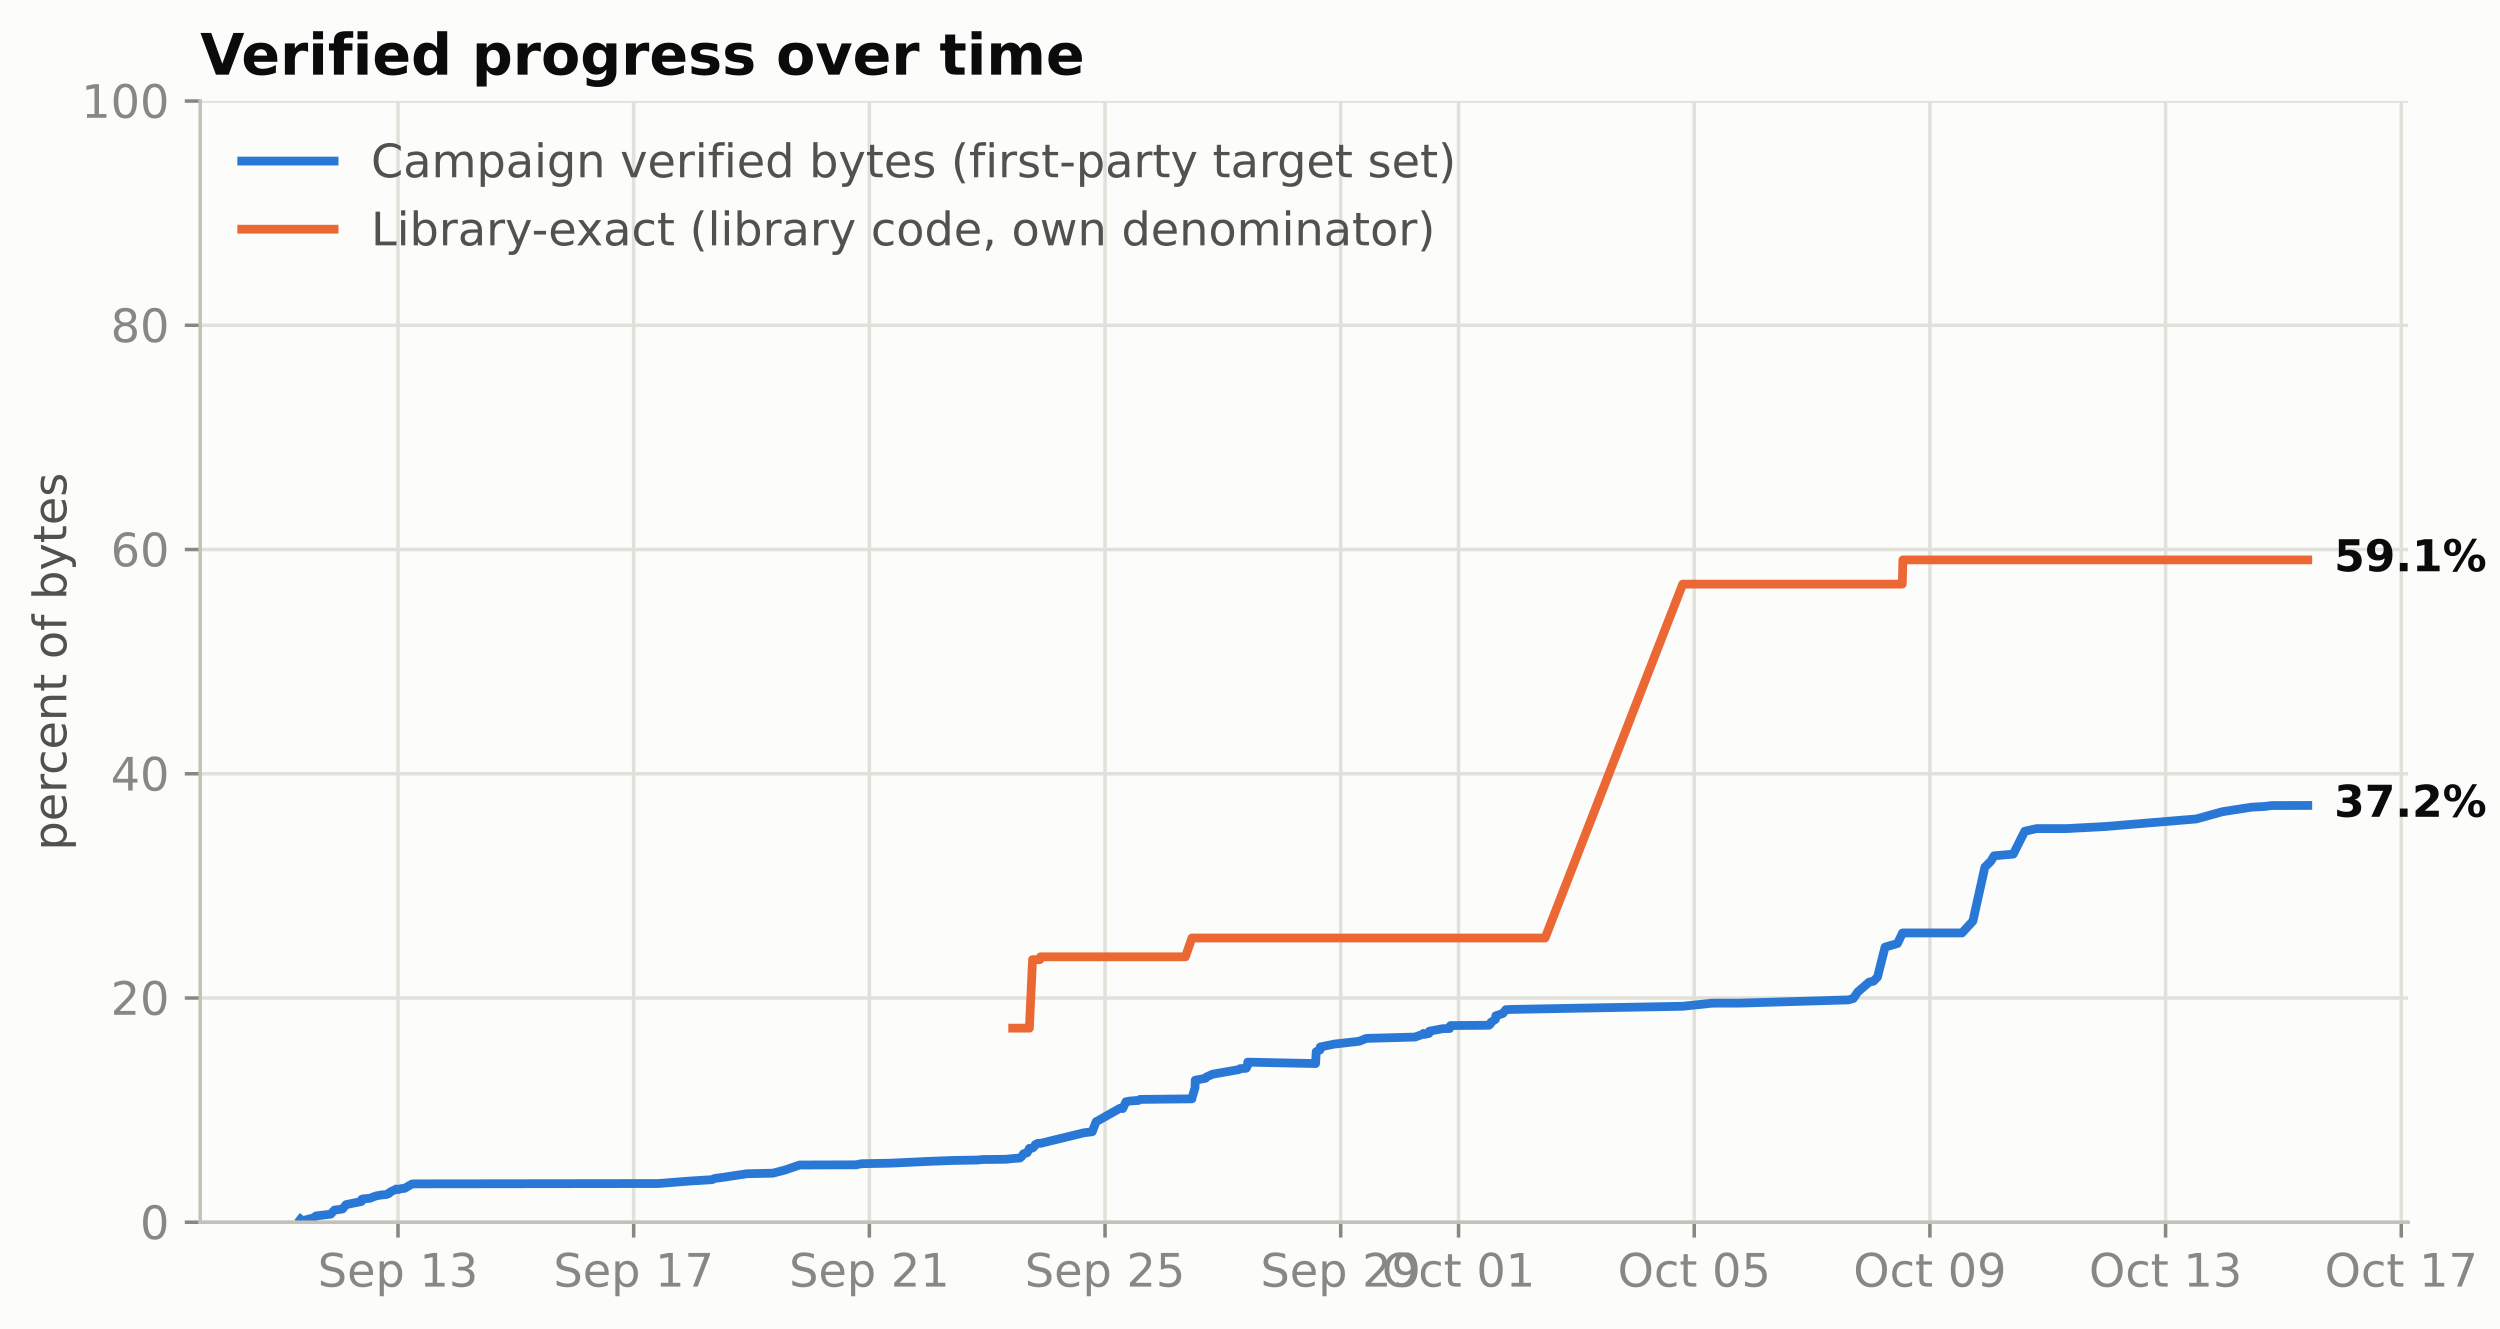
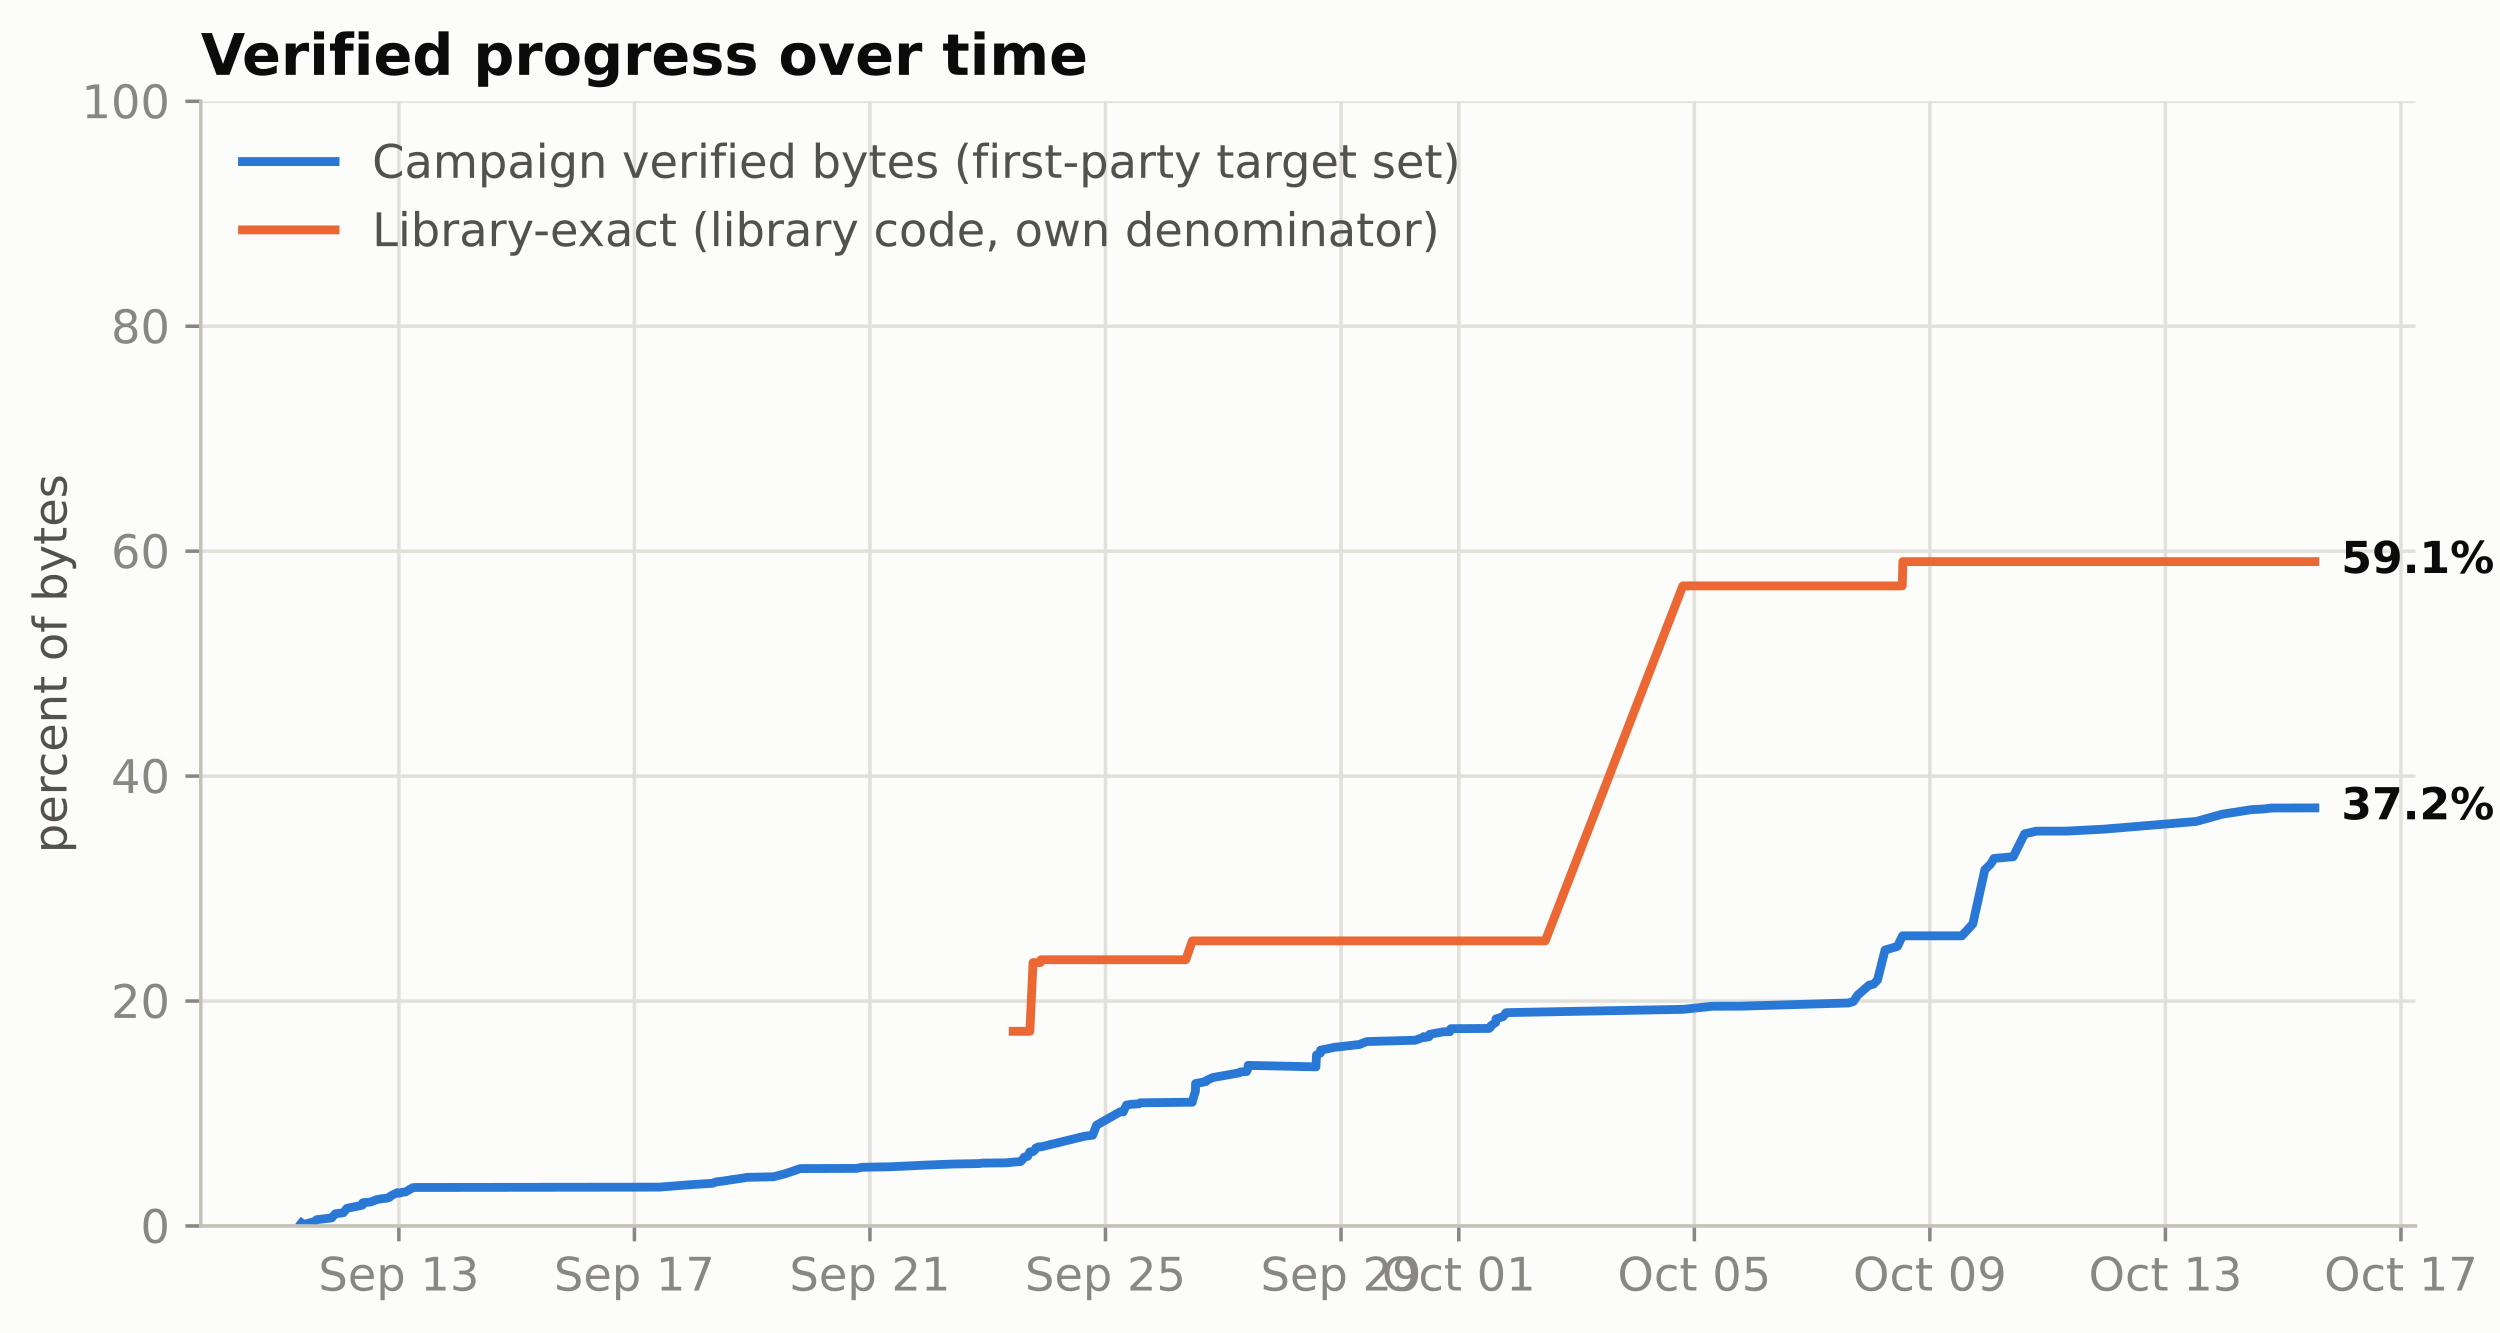
- <svg xmlns="http://www.w3.org/2000/svg" xmlns:xlink="http://www.w3.org/1999/xlink" width="568.629pt" height="302.26pt" viewBox="0 0 568.629 302.26" version="1.1">
+ <svg xmlns="http://www.w3.org/2000/svg" xmlns:xlink="http://www.w3.org/1999/xlink" width="566.891pt" height="302.26pt" viewBox="0 0 566.891 302.26" version="1.1">
  <defs>
    <style type="text/css">*{stroke-linejoin: round; stroke-linecap: butt}</style>
  </defs>
  <g id="figure_1">
    <g id="patch_1">
-       <path d="M 0 302.26  L 568.629 302.26  L 568.629 0  L 0 0  z " style="fill: #fcfcfb" />
+       <path d="M 0 302.26  L 566.891 302.26  L 566.891 0  L 0 0  z " style="fill: #fcfcfb" />
    </g>
    <g id="axes_1">
      <g id="patch_2">
        <path d="M 45.536 278  L 547.736 278  L 547.736 22.976  L 45.536 22.976  z " style="fill: #fcfcfb" />
      </g>
      <g id="matplotlib.axis_1">
        <g id="xtick_1">
          <g id="line2d_1">
-             <path d="M 90.526 278  L 90.526 22.976  " clip-path="url(#pf7d3f120eb)" style="fill: none; stroke: #e1e0d9; stroke-width: 0.8; stroke-linecap: square" />
+             <path d="M 90.446 278  L 90.446 22.976  " clip-path="url(#pf7d3f120eb)" style="fill: none; stroke: #e1e0d9; stroke-width: 0.8; stroke-linecap: square" />
          </g>
          <g id="line2d_2">
            <defs>
              <path id="mc9588ca993" d="M 0 0  L 0 3.5  " style="stroke: #898781; stroke-width: 0.8" />
            </defs>
            <g>
-               <use xlink:href="#mc9588ca993" x="90.526" y="278" style="fill: #898781; stroke: #898781; stroke-width: 0.8" />
+               <use xlink:href="#mc9588ca993" x="90.446" y="278" style="fill: #898781; stroke: #898781; stroke-width: 0.8" />
            </g>
          </g>
          <g id="text_1">
-             <text style="font-size: 10.5px; font-family: 'Segoe UI', 'DejaVu Sans', 'Bitstream Vera Sans', 'Computer Modern Sans Serif', 'Lucida Grande', 'Verdana', 'Geneva', 'Lucid', 'Arial', 'Helvetica', 'Avant Garde', sans-serif; text-anchor: middle; fill: #898781" x="90.526" y="292.645" transform="rotate(-0 90.52617 292.6447)">Sep 13</text>
+             <text style="font-size: 10.5px; font-family: 'Segoe UI', 'DejaVu Sans', 'Bitstream Vera Sans', 'Computer Modern Sans Serif', 'Lucida Grande', 'Verdana', 'Geneva', 'Lucid', 'Arial', 'Helvetica', 'Avant Garde', sans-serif; text-anchor: middle; fill: #898781" x="90.446" y="292.645" transform="rotate(-0 90.44555 292.6447)">Sep 13</text>
          </g>
        </g>
        <g id="xtick_2">
          <g id="line2d_3">
-             <path d="M 144.131 278  L 144.131 22.976  " clip-path="url(#pf7d3f120eb)" style="fill: none; stroke: #e1e0d9; stroke-width: 0.8; stroke-linecap: square" />
+             <path d="M 143.856 278  L 143.856 22.976  " clip-path="url(#pf7d3f120eb)" style="fill: none; stroke: #e1e0d9; stroke-width: 0.8; stroke-linecap: square" />
          </g>
          <g id="line2d_4">
            <g>
-               <use xlink:href="#mc9588ca993" x="144.131" y="278" style="fill: #898781; stroke: #898781; stroke-width: 0.8" />
+               <use xlink:href="#mc9588ca993" x="143.856" y="278" style="fill: #898781; stroke: #898781; stroke-width: 0.8" />
            </g>
          </g>
          <g id="text_2">
-             <text style="font-size: 10.5px; font-family: 'Segoe UI', 'DejaVu Sans', 'Bitstream Vera Sans', 'Computer Modern Sans Serif', 'Lucida Grande', 'Verdana', 'Geneva', 'Lucid', 'Arial', 'Helvetica', 'Avant Garde', sans-serif; text-anchor: middle; fill: #898781" x="144.131" y="292.645" transform="rotate(-0 144.1312 292.6447)">Sep 17</text>
+             <text style="font-size: 10.5px; font-family: 'Segoe UI', 'DejaVu Sans', 'Bitstream Vera Sans', 'Computer Modern Sans Serif', 'Lucida Grande', 'Verdana', 'Geneva', 'Lucid', 'Arial', 'Helvetica', 'Avant Garde', sans-serif; text-anchor: middle; fill: #898781" x="143.856" y="292.645" transform="rotate(-0 143.8556 292.6447)">Sep 17</text>
          </g>
        </g>
        <g id="xtick_3">
          <g id="line2d_5">
-             <path d="M 197.736 278  L 197.736 22.976  " clip-path="url(#pf7d3f120eb)" style="fill: none; stroke: #e1e0d9; stroke-width: 0.8; stroke-linecap: square" />
+             <path d="M 197.266 278  L 197.266 22.976  " clip-path="url(#pf7d3f120eb)" style="fill: none; stroke: #e1e0d9; stroke-width: 0.8; stroke-linecap: square" />
          </g>
          <g id="line2d_6">
            <g>
-               <use xlink:href="#mc9588ca993" x="197.736" y="278" style="fill: #898781; stroke: #898781; stroke-width: 0.8" />
+               <use xlink:href="#mc9588ca993" x="197.266" y="278" style="fill: #898781; stroke: #898781; stroke-width: 0.8" />
            </g>
          </g>
          <g id="text_3">
-             <text style="font-size: 10.5px; font-family: 'Segoe UI', 'DejaVu Sans', 'Bitstream Vera Sans', 'Computer Modern Sans Serif', 'Lucida Grande', 'Verdana', 'Geneva', 'Lucid', 'Arial', 'Helvetica', 'Avant Garde', sans-serif; text-anchor: middle; fill: #898781" x="197.736" y="292.645" transform="rotate(-0 197.7363 292.6447)">Sep 21</text>
+             <text style="font-size: 10.5px; font-family: 'Segoe UI', 'DejaVu Sans', 'Bitstream Vera Sans', 'Computer Modern Sans Serif', 'Lucida Grande', 'Verdana', 'Geneva', 'Lucid', 'Arial', 'Helvetica', 'Avant Garde', sans-serif; text-anchor: middle; fill: #898781" x="197.266" y="292.645" transform="rotate(-0 197.2657 292.6447)">Sep 21</text>
          </g>
        </g>
        <g id="xtick_4">
          <g id="line2d_7">
-             <path d="M 251.341 278  L 251.341 22.976  " clip-path="url(#pf7d3f120eb)" style="fill: none; stroke: #e1e0d9; stroke-width: 0.8; stroke-linecap: square" />
+             <path d="M 250.676 278  L 250.676 22.976  " clip-path="url(#pf7d3f120eb)" style="fill: none; stroke: #e1e0d9; stroke-width: 0.8; stroke-linecap: square" />
          </g>
          <g id="line2d_8">
            <g>
-               <use xlink:href="#mc9588ca993" x="251.341" y="278" style="fill: #898781; stroke: #898781; stroke-width: 0.8" />
+               <use xlink:href="#mc9588ca993" x="250.676" y="278" style="fill: #898781; stroke: #898781; stroke-width: 0.8" />
            </g>
          </g>
          <g id="text_4">
-             <text style="font-size: 10.5px; font-family: 'Segoe UI', 'DejaVu Sans', 'Bitstream Vera Sans', 'Computer Modern Sans Serif', 'Lucida Grande', 'Verdana', 'Geneva', 'Lucid', 'Arial', 'Helvetica', 'Avant Garde', sans-serif; text-anchor: middle; fill: #898781" x="251.341" y="292.645" transform="rotate(-0 251.3414 292.6447)">Sep 25</text>
+             <text style="font-size: 10.5px; font-family: 'Segoe UI', 'DejaVu Sans', 'Bitstream Vera Sans', 'Computer Modern Sans Serif', 'Lucida Grande', 'Verdana', 'Geneva', 'Lucid', 'Arial', 'Helvetica', 'Avant Garde', sans-serif; text-anchor: middle; fill: #898781" x="250.676" y="292.645" transform="rotate(-0 250.6757 292.6447)">Sep 25</text>
          </g>
        </g>
        <g id="xtick_5">
          <g id="line2d_9">
-             <path d="M 304.946 278  L 304.946 22.976  " clip-path="url(#pf7d3f120eb)" style="fill: none; stroke: #e1e0d9; stroke-width: 0.8; stroke-linecap: square" />
+             <path d="M 304.086 278  L 304.086 22.976  " clip-path="url(#pf7d3f120eb)" style="fill: none; stroke: #e1e0d9; stroke-width: 0.8; stroke-linecap: square" />
          </g>
          <g id="line2d_10">
            <g>
-               <use xlink:href="#mc9588ca993" x="304.946" y="278" style="fill: #898781; stroke: #898781; stroke-width: 0.8" />
+               <use xlink:href="#mc9588ca993" x="304.086" y="278" style="fill: #898781; stroke: #898781; stroke-width: 0.8" />
            </g>
          </g>
          <g id="text_5">
-             <text style="font-size: 10.5px; font-family: 'Segoe UI', 'DejaVu Sans', 'Bitstream Vera Sans', 'Computer Modern Sans Serif', 'Lucida Grande', 'Verdana', 'Geneva', 'Lucid', 'Arial', 'Helvetica', 'Avant Garde', sans-serif; text-anchor: middle; fill: #898781" x="304.946" y="292.645" transform="rotate(-0 304.9464 292.6447)">Sep 29</text>
+             <text style="font-size: 10.5px; font-family: 'Segoe UI', 'DejaVu Sans', 'Bitstream Vera Sans', 'Computer Modern Sans Serif', 'Lucida Grande', 'Verdana', 'Geneva', 'Lucid', 'Arial', 'Helvetica', 'Avant Garde', sans-serif; text-anchor: middle; fill: #898781" x="304.086" y="292.645" transform="rotate(-0 304.0858 292.6447)">Sep 29</text>
          </g>
        </g>
        <g id="xtick_6">
          <g id="line2d_11">
-             <path d="M 331.749 278  L 331.749 22.976  " clip-path="url(#pf7d3f120eb)" style="fill: none; stroke: #e1e0d9; stroke-width: 0.8; stroke-linecap: square" />
+             <path d="M 330.791 278  L 330.791 22.976  " clip-path="url(#pf7d3f120eb)" style="fill: none; stroke: #e1e0d9; stroke-width: 0.8; stroke-linecap: square" />
          </g>
          <g id="line2d_12">
            <g>
-               <use xlink:href="#mc9588ca993" x="331.749" y="278" style="fill: #898781; stroke: #898781; stroke-width: 0.8" />
+               <use xlink:href="#mc9588ca993" x="330.791" y="278" style="fill: #898781; stroke: #898781; stroke-width: 0.8" />
            </g>
          </g>
          <g id="text_6">
-             <text style="font-size: 10.5px; font-family: 'Segoe UI', 'DejaVu Sans', 'Bitstream Vera Sans', 'Computer Modern Sans Serif', 'Lucida Grande', 'Verdana', 'Geneva', 'Lucid', 'Arial', 'Helvetica', 'Avant Garde', sans-serif; text-anchor: middle; fill: #898781" x="331.749" y="292.645" transform="rotate(-0 331.749 292.6447)">Oct 01</text>
+             <text style="font-size: 10.5px; font-family: 'Segoe UI', 'DejaVu Sans', 'Bitstream Vera Sans', 'Computer Modern Sans Serif', 'Lucida Grande', 'Verdana', 'Geneva', 'Lucid', 'Arial', 'Helvetica', 'Avant Garde', sans-serif; text-anchor: middle; fill: #898781" x="330.791" y="292.645" transform="rotate(-0 330.7908 292.6447)">Oct 01</text>
          </g>
        </g>
        <g id="xtick_7">
          <g id="line2d_13">
-             <path d="M 385.354 278  L 385.354 22.976  " clip-path="url(#pf7d3f120eb)" style="fill: none; stroke: #e1e0d9; stroke-width: 0.8; stroke-linecap: square" />
+             <path d="M 384.201 278  L 384.201 22.976  " clip-path="url(#pf7d3f120eb)" style="fill: none; stroke: #e1e0d9; stroke-width: 0.8; stroke-linecap: square" />
          </g>
          <g id="line2d_14">
            <g>
-               <use xlink:href="#mc9588ca993" x="385.354" y="278" style="fill: #898781; stroke: #898781; stroke-width: 0.8" />
+               <use xlink:href="#mc9588ca993" x="384.201" y="278" style="fill: #898781; stroke: #898781; stroke-width: 0.8" />
            </g>
          </g>
          <g id="text_7">
-             <text style="font-size: 10.5px; font-family: 'Segoe UI', 'DejaVu Sans', 'Bitstream Vera Sans', 'Computer Modern Sans Serif', 'Lucida Grande', 'Verdana', 'Geneva', 'Lucid', 'Arial', 'Helvetica', 'Avant Garde', sans-serif; text-anchor: middle; fill: #898781" x="385.354" y="292.645" transform="rotate(-0 385.354 292.6447)">Oct 05</text>
+             <text style="font-size: 10.5px; font-family: 'Segoe UI', 'DejaVu Sans', 'Bitstream Vera Sans', 'Computer Modern Sans Serif', 'Lucida Grande', 'Verdana', 'Geneva', 'Lucid', 'Arial', 'Helvetica', 'Avant Garde', sans-serif; text-anchor: middle; fill: #898781" x="384.201" y="292.645" transform="rotate(-0 384.2008 292.6447)">Oct 05</text>
          </g>
        </g>
        <g id="xtick_8">
          <g id="line2d_15">
-             <path d="M 438.959 278  L 438.959 22.976  " clip-path="url(#pf7d3f120eb)" style="fill: none; stroke: #e1e0d9; stroke-width: 0.8; stroke-linecap: square" />
+             <path d="M 437.611 278  L 437.611 22.976  " clip-path="url(#pf7d3f120eb)" style="fill: none; stroke: #e1e0d9; stroke-width: 0.8; stroke-linecap: square" />
          </g>
          <g id="line2d_16">
            <g>
-               <use xlink:href="#mc9588ca993" x="438.959" y="278" style="fill: #898781; stroke: #898781; stroke-width: 0.8" />
+               <use xlink:href="#mc9588ca993" x="437.611" y="278" style="fill: #898781; stroke: #898781; stroke-width: 0.8" />
            </g>
          </g>
          <g id="text_8">
-             <text style="font-size: 10.5px; font-family: 'Segoe UI', 'DejaVu Sans', 'Bitstream Vera Sans', 'Computer Modern Sans Serif', 'Lucida Grande', 'Verdana', 'Geneva', 'Lucid', 'Arial', 'Helvetica', 'Avant Garde', sans-serif; text-anchor: middle; fill: #898781" x="438.959" y="292.645" transform="rotate(-0 438.9591 292.6447)">Oct 09</text>
+             <text style="font-size: 10.5px; font-family: 'Segoe UI', 'DejaVu Sans', 'Bitstream Vera Sans', 'Computer Modern Sans Serif', 'Lucida Grande', 'Verdana', 'Geneva', 'Lucid', 'Arial', 'Helvetica', 'Avant Garde', sans-serif; text-anchor: middle; fill: #898781" x="437.611" y="292.645" transform="rotate(-0 437.6109 292.6447)">Oct 09</text>
          </g>
        </g>
        <g id="xtick_9">
          <g id="line2d_17">
-             <path d="M 492.564 278  L 492.564 22.976  " clip-path="url(#pf7d3f120eb)" style="fill: none; stroke: #e1e0d9; stroke-width: 0.8; stroke-linecap: square" />
+             <path d="M 491.021 278  L 491.021 22.976  " clip-path="url(#pf7d3f120eb)" style="fill: none; stroke: #e1e0d9; stroke-width: 0.8; stroke-linecap: square" />
          </g>
          <g id="line2d_18">
            <g>
-               <use xlink:href="#mc9588ca993" x="492.564" y="278" style="fill: #898781; stroke: #898781; stroke-width: 0.8" />
+               <use xlink:href="#mc9588ca993" x="491.021" y="278" style="fill: #898781; stroke: #898781; stroke-width: 0.8" />
            </g>
          </g>
          <g id="text_9">
-             <text style="font-size: 10.5px; font-family: 'Segoe UI', 'DejaVu Sans', 'Bitstream Vera Sans', 'Computer Modern Sans Serif', 'Lucida Grande', 'Verdana', 'Geneva', 'Lucid', 'Arial', 'Helvetica', 'Avant Garde', sans-serif; text-anchor: middle; fill: #898781" x="492.564" y="292.645" transform="rotate(-0 492.5642 292.6447)">Oct 13</text>
+             <text style="font-size: 10.5px; font-family: 'Segoe UI', 'DejaVu Sans', 'Bitstream Vera Sans', 'Computer Modern Sans Serif', 'Lucida Grande', 'Verdana', 'Geneva', 'Lucid', 'Arial', 'Helvetica', 'Avant Garde', sans-serif; text-anchor: middle; fill: #898781" x="491.021" y="292.645" transform="rotate(-0 491.0209 292.6447)">Oct 13</text>
          </g>
        </g>
        <g id="xtick_10">
          <g id="line2d_19">
-             <path d="M 546.169 278  L 546.169 22.976  " clip-path="url(#pf7d3f120eb)" style="fill: none; stroke: #e1e0d9; stroke-width: 0.8; stroke-linecap: square" />
+             <path d="M 544.431 278  L 544.431 22.976  " clip-path="url(#pf7d3f120eb)" style="fill: none; stroke: #e1e0d9; stroke-width: 0.8; stroke-linecap: square" />
          </g>
          <g id="line2d_20">
            <g>
-               <use xlink:href="#mc9588ca993" x="546.169" y="278" style="fill: #898781; stroke: #898781; stroke-width: 0.8" />
+               <use xlink:href="#mc9588ca993" x="544.431" y="278" style="fill: #898781; stroke: #898781; stroke-width: 0.8" />
            </g>
          </g>
          <g id="text_10">
-             <text style="font-size: 10.5px; font-family: 'Segoe UI', 'DejaVu Sans', 'Bitstream Vera Sans', 'Computer Modern Sans Serif', 'Lucida Grande', 'Verdana', 'Geneva', 'Lucid', 'Arial', 'Helvetica', 'Avant Garde', sans-serif; text-anchor: middle; fill: #898781" x="546.169" y="292.645" transform="rotate(-0 546.1692 292.6447)">Oct 17</text>
+             <text style="font-size: 10.5px; font-family: 'Segoe UI', 'DejaVu Sans', 'Bitstream Vera Sans', 'Computer Modern Sans Serif', 'Lucida Grande', 'Verdana', 'Geneva', 'Lucid', 'Arial', 'Helvetica', 'Avant Garde', sans-serif; text-anchor: middle; fill: #898781" x="544.431" y="292.645" transform="rotate(-0 544.431 292.6447)">Oct 17</text>
          </g>
        </g>
      </g>
      <g id="matplotlib.axis_2">
        <g id="ytick_1">
          <g id="line2d_21">
            <path d="M 45.536 278  L 547.736 278  " clip-path="url(#pf7d3f120eb)" style="fill: none; stroke: #e1e0d9; stroke-width: 0.8; stroke-linecap: square" />
          </g>
          <g id="line2d_22">
            <defs>
              <path id="mee49852863" d="M 0 0  L -3.5 0  " style="stroke: #898781; stroke-width: 0.8" />
            </defs>
            <g>
              <use xlink:href="#mee49852863" x="45.536" y="278" style="fill: #898781; stroke: #898781; stroke-width: 0.8" />
            </g>
          </g>
          <g id="text_11">
            <text style="font-size: 10.5px; font-family: 'Segoe UI', 'DejaVu Sans', 'Bitstream Vera Sans', 'Computer Modern Sans Serif', 'Lucida Grande', 'Verdana', 'Geneva', 'Lucid', 'Arial', 'Helvetica', 'Avant Garde', sans-serif; text-anchor: end; fill: #898781" x="38.536" y="281.823" transform="rotate(-0 38.53609 281.8225)">0</text>
          </g>
        </g>
        <g id="ytick_2">
          <g id="line2d_23">
            <path d="M 45.536 226.996  L 547.736 226.996  " clip-path="url(#pf7d3f120eb)" style="fill: none; stroke: #e1e0d9; stroke-width: 0.8; stroke-linecap: square" />
          </g>
          <g id="line2d_24">
            <g>
              <use xlink:href="#mee49852863" x="45.536" y="226.996" style="fill: #898781; stroke: #898781; stroke-width: 0.8" />
            </g>
          </g>
          <g id="text_12">
            <text style="font-size: 10.5px; font-family: 'Segoe UI', 'DejaVu Sans', 'Bitstream Vera Sans', 'Computer Modern Sans Serif', 'Lucida Grande', 'Verdana', 'Geneva', 'Lucid', 'Arial', 'Helvetica', 'Avant Garde', sans-serif; text-anchor: end; fill: #898781" x="38.536" y="230.818" transform="rotate(-0 38.53609 230.8177)">20</text>
          </g>
        </g>
        <g id="ytick_3">
          <g id="line2d_25">
            <path d="M 45.536 175.991  L 547.736 175.991  " clip-path="url(#pf7d3f120eb)" style="fill: none; stroke: #e1e0d9; stroke-width: 0.8; stroke-linecap: square" />
          </g>
          <g id="line2d_26">
            <g>
              <use xlink:href="#mee49852863" x="45.536" y="175.991" style="fill: #898781; stroke: #898781; stroke-width: 0.8" />
            </g>
          </g>
          <g id="text_13">
            <text style="font-size: 10.5px; font-family: 'Segoe UI', 'DejaVu Sans', 'Bitstream Vera Sans', 'Computer Modern Sans Serif', 'Lucida Grande', 'Verdana', 'Geneva', 'Lucid', 'Arial', 'Helvetica', 'Avant Garde', sans-serif; text-anchor: end; fill: #898781" x="38.536" y="179.813" transform="rotate(-0 38.53609 179.813)">40</text>
          </g>
        </g>
        <g id="ytick_4">
          <g id="line2d_27">
            <path d="M 45.536 124.986  L 547.736 124.986  " clip-path="url(#pf7d3f120eb)" style="fill: none; stroke: #e1e0d9; stroke-width: 0.8; stroke-linecap: square" />
          </g>
          <g id="line2d_28">
            <g>
              <use xlink:href="#mee49852863" x="45.536" y="124.986" style="fill: #898781; stroke: #898781; stroke-width: 0.8" />
            </g>
          </g>
          <g id="text_14">
            <text style="font-size: 10.5px; font-family: 'Segoe UI', 'DejaVu Sans', 'Bitstream Vera Sans', 'Computer Modern Sans Serif', 'Lucida Grande', 'Verdana', 'Geneva', 'Lucid', 'Arial', 'Helvetica', 'Avant Garde', sans-serif; text-anchor: end; fill: #898781" x="38.536" y="128.808" transform="rotate(-0 38.53609 128.8082)">60</text>
          </g>
        </g>
        <g id="ytick_5">
          <g id="line2d_29">
            <path d="M 45.536 73.981  L 547.736 73.981  " clip-path="url(#pf7d3f120eb)" style="fill: none; stroke: #e1e0d9; stroke-width: 0.8; stroke-linecap: square" />
          </g>
          <g id="line2d_30">
            <g>
              <use xlink:href="#mee49852863" x="45.536" y="73.981" style="fill: #898781; stroke: #898781; stroke-width: 0.8" />
            </g>
          </g>
          <g id="text_15">
            <text style="font-size: 10.5px; font-family: 'Segoe UI', 'DejaVu Sans', 'Bitstream Vera Sans', 'Computer Modern Sans Serif', 'Lucida Grande', 'Verdana', 'Geneva', 'Lucid', 'Arial', 'Helvetica', 'Avant Garde', sans-serif; text-anchor: end; fill: #898781" x="38.536" y="77.803" transform="rotate(-0 38.53609 77.80335)">80</text>
          </g>
        </g>
        <g id="ytick_6">
          <g id="line2d_31">
            <path d="M 45.536 22.976  L 547.736 22.976  " clip-path="url(#pf7d3f120eb)" style="fill: none; stroke: #e1e0d9; stroke-width: 0.8; stroke-linecap: square" />
          </g>
          <g id="line2d_32">
            <g>
              <use xlink:href="#mee49852863" x="45.536" y="22.976" style="fill: #898781; stroke: #898781; stroke-width: 0.8" />
            </g>
          </g>
          <g id="text_16">
            <text style="font-size: 10.5px; font-family: 'Segoe UI', 'DejaVu Sans', 'Bitstream Vera Sans', 'Computer Modern Sans Serif', 'Lucida Grande', 'Verdana', 'Geneva', 'Lucid', 'Arial', 'Helvetica', 'Avant Garde', sans-serif; text-anchor: end; fill: #898781" x="38.536" y="26.799" transform="rotate(-0 38.53609 26.79855)">100</text>
          </g>
        </g>
        <g id="text_17">
          <text style="font-size: 10.5px; font-family: 'Segoe UI', 'DejaVu Sans', 'Bitstream Vera Sans', 'Computer Modern Sans Serif', 'Lucida Grande', 'Verdana', 'Geneva', 'Lucid', 'Arial', 'Helvetica', 'Avant Garde', sans-serif; text-anchor: middle; fill: #52514e" x="15.085" y="150.488" transform="rotate(-90 15.08484 150.4884)">percent of bytes</text>
        </g>
      </g>
      <g id="line2d_33">
-         <path d="M 68.363 277.312  L 68.839 277.682  L 68.961 277.615  L 71.35 276.993  L 71.874 276.565  L 75.213 276.172  L 76.072 275.236  L 77.898 274.989  L 78.71 273.997  L 82.204 273.28  L 82.292 272.775  L 82.487 272.701  L 84.091 272.561  L 85.438 272.038  L 86.651 271.806  L 87.799 271.706  L 88.424 271.487  L 88.58 271.237  L 88.855 271.107  L 89.027 270.992  L 89.955 270.564  L 90.136 270.436  L 90.587 270.574  L 91.246 270.35  L 92 270.299  L 92.878 269.799  L 92.97 269.704  L 93.563 269.429  L 93.667 269.319  L 94.248 269.271  L 149.728 269.192  L 156.634 268.649  L 161.966 268.317  L 162.569 268.037  L 164.823 267.741  L 165.984 267.547  L 169.129 267.09  L 169.751 266.971  L 175.806 266.841  L 178.54 266.126  L 181.87 264.984  L 194.699 264.938  L 195.946 264.686  L 202.266 264.573  L 208.131 264.306  L 210.393 264.193  L 216.575 263.951  L 222.427 263.849  L 223.488 263.734  L 228.818 263.678  L 230.337 263.518  L 231.987 263.395  L 232.449 262.967  L 232.807 262.416  L 233.638 262.197  L 234.132 261.199  L 234.854 261.133  L 235.337 260.682  L 235.47 260.337  L 236.069 260.057  L 236.671 260.057  L 246.48 257.667  L 248.428 257.412  L 249.302 255.153  L 254.689 252.098  L 255.371 252.144  L 256.102 250.59  L 257.097 250.422  L 258.951 250.295  L 259.285 250.063  L 271.105 249.935  L 271.124 249.693  L 271.813 247.418  L 271.848 245.699  L 274.217 245.25  L 274.336 245  L 275.772 244.337  L 281.753 243.287  L 282.027 243.077  L 283.454 242.973  L 283.751 242.371  L 283.792 241.586  L 299.232 241.912  L 299.378 239.206  L 300.253 238.796  L 300.287 238.14  L 303.418 237.487  L 309.123 236.845  L 310.784 236.184  L 321.859 235.876  L 323.71 235.218  L 323.748 235.062  L 324.005 235.274  L 324.995 235.062  L 325.107 234.547  L 328.186 233.971  L 329.711 233.94  L 329.726 233.537  L 329.942 233.262  L 338.663 233.2  L 339.024 232.869  L 339.102 232.55  L 340.14 231.854  L 340.217 231.043  L 341.816 230.528  L 342.498 229.65  L 343.808 229.594  L 382.74 228.878  L 389.417 228.174  L 395.82 228.159  L 420.441 227.427  L 421.546 227.098  L 422.535 225.641  L 425.149 223.379  L 426.132 223.173  L 427.039 222.224  L 428.76 215.42  L 431.578 214.601  L 432.734 212.204  L 446.247 212.204  L 448.739 209.498  L 451.458 197.245  L 452.824 195.88  L 453.57 194.646  L 457.922 194.271  L 460.528 189.071  L 463.2 188.469  L 469.93 188.469  L 478.631 188.008  L 499.552 186.273  L 505.485 184.623  L 512.069 183.598  L 514.922 183.44  L 516.721 183.226  L 524.909 183.198  L 524.909 183.198  " clip-path="url(#pf7d3f120eb)" style="fill: none; stroke: #2a78d6; stroke-width: 2; stroke-linecap: square" />
+         <path d="M 68.363 277.312  L 68.838 277.682  L 68.959 277.615  L 71.339 276.993  L 71.861 276.565  L 75.188 276.172  L 76.044 275.236  L 77.864 274.989  L 78.672 273.997  L 82.154 273.28  L 82.241 272.775  L 82.435 272.701  L 84.034 272.561  L 85.376 272.038  L 86.585 271.806  L 87.728 271.706  L 88.351 271.487  L 88.506 271.237  L 88.781 271.107  L 88.952 270.992  L 89.877 270.564  L 90.057 270.436  L 90.506 270.574  L 91.162 270.35  L 91.914 270.299  L 92.789 269.799  L 92.88 269.704  L 93.471 269.429  L 93.575 269.319  L 94.154 269.271  L 149.432 269.192  L 156.313 268.649  L 161.626 268.317  L 162.227 268.037  L 164.472 267.741  L 165.629 267.547  L 168.763 267.09  L 169.382 266.971  L 175.415 266.841  L 178.14 266.126  L 181.457 264.984  L 194.239 264.938  L 195.481 264.686  L 201.779 264.573  L 207.623 264.306  L 209.877 264.193  L 216.036 263.951  L 221.866 263.849  L 222.923 263.734  L 228.234 263.678  L 229.748 263.518  L 231.392 263.395  L 231.852 262.967  L 232.209 262.416  L 233.037 262.197  L 233.529 261.199  L 234.248 261.133  L 234.729 260.682  L 234.862 260.337  L 235.459 260.057  L 236.059 260.057  L 245.832 257.667  L 247.773 257.412  L 248.644 255.153  L 254.011 252.098  L 254.691 252.144  L 255.419 250.59  L 256.41 250.422  L 258.258 250.295  L 258.59 250.063  L 270.367 249.935  L 270.386 249.693  L 271.073 247.418  L 271.108 245.699  L 273.468 245.25  L 273.586 245  L 275.017 244.337  L 280.977 243.287  L 281.25 243.077  L 282.671 242.973  L 282.967 242.371  L 283.008 241.586  L 298.393 241.912  L 298.537 239.206  L 299.41 238.796  L 299.443 238.14  L 302.563 237.487  L 308.248 236.845  L 309.902 236.184  L 320.937 235.876  L 322.781 235.218  L 322.819 235.062  L 323.075 235.274  L 324.061 235.062  L 324.173 234.547  L 327.241 233.971  L 328.76 233.94  L 328.775 233.537  L 328.991 233.262  L 337.679 233.2  L 338.039 232.869  L 338.117 232.55  L 339.151 231.854  L 339.228 231.043  L 340.821 230.528  L 341.501 229.65  L 342.806 229.594  L 381.596 228.878  L 388.249 228.174  L 394.628 228.159  L 419.16 227.427  L 420.261 227.098  L 421.247 225.641  L 423.851 223.379  L 424.83 223.173  L 425.734 222.224  L 427.449 215.42  L 430.256 214.601  L 431.409 212.204  L 444.872 212.204  L 447.355 209.498  L 450.064 197.245  L 451.425 195.88  L 452.168 194.646  L 456.505 194.271  L 459.101 189.071  L 461.763 188.469  L 468.469 188.469  L 477.138 188.008  L 497.983 186.273  L 503.895 184.623  L 510.454 183.598  L 513.298 183.44  L 515.09 183.226  L 524.909 183.198  L 524.909 183.198  " clip-path="url(#pf7d3f120eb)" style="fill: none; stroke: #2a78d6; stroke-width: 2; stroke-linecap: square" />
      </g>
      <g id="line2d_34">
-         <path d="M 230.337 233.856  L 231.987 233.856  L 232.449 233.856  L 232.807 233.856  L 233.638 233.856  L 234.132 233.856  L 234.854 218.271  L 235.337 218.271  L 235.47 218.271  L 236.069 218.271  L 236.51 218.271  L 236.671 217.629  L 245.612 217.629  L 245.99 217.629  L 246.48 217.629  L 248.428 217.629  L 249.302 217.629  L 254.689 217.629  L 255.371 217.629  L 256.102 217.629  L 257.097 217.629  L 258.951 217.629  L 259.285 217.629  L 269.618 217.629  L 271.105 213.349  L 271.124 213.349  L 271.813 213.349  L 271.848 213.349  L 274.217 213.349  L 274.336 213.349  L 274.866 213.349  L 275.772 213.349  L 281.753 213.349  L 282.027 213.349  L 283.454 213.349  L 283.751 213.349  L 283.792 213.349  L 299.232 213.349  L 299.305 213.349  L 299.318 213.349  L 299.378 213.349  L 300.253 213.349  L 300.271 213.349  L 300.287 213.349  L 303.418 213.349  L 309.11 213.349  L 309.123 213.349  L 310.472 213.349  L 310.784 213.349  L 321.859 213.349  L 323.71 213.349  L 323.748 213.349  L 324.005 213.349  L 324.995 213.349  L 325.107 213.349  L 326.674 213.349  L 327.426 213.349  L 328.079 213.349  L 328.186 213.349  L 329.684 213.349  L 329.711 213.349  L 329.726 213.349  L 329.891 213.349  L 329.942 213.349  L 338.663 213.349  L 339.024 213.349  L 339.039 213.349  L 339.102 213.349  L 340.14 213.349  L 340.19 213.349  L 340.217 213.349  L 341.816 213.349  L 342.498 213.349  L 343.808 213.349  L 351.426 213.349  L 382.74 132.856  L 389.417 132.856  L 395.82 132.856  L 420.441 132.856  L 421.546 132.856  L 422.535 132.856  L 425.149 132.856  L 426.132 132.856  L 427.039 132.856  L 427.907 132.856  L 428.76 132.856  L 431.494 132.856  L 431.521 132.856  L 431.542 132.856  L 431.578 132.856  L 432.665 132.856  L 432.734 130.79  L 432.814 127.35  L 446.247 127.35  L 448.739 127.35  L 451.458 127.35  L 452.824 127.35  L 453.57 127.35  L 457.922 127.35  L 460.528 127.35  L 463.2 127.35  L 469.93 127.35  L 478.631 127.35  L 499.552 127.35  L 505.485 127.35  L 512.069 127.35  L 514.922 127.35  L 516.721 127.35  L 518.163 127.35  L 524.909 127.35  " clip-path="url(#pf7d3f120eb)" style="fill: none; stroke: #eb6834; stroke-width: 2; stroke-linecap: square" />
+         <path d="M 229.748 233.856  L 231.392 233.856  L 231.852 233.856  L 232.209 233.856  L 233.037 233.856  L 233.529 233.856  L 234.248 218.271  L 234.729 218.271  L 234.862 218.271  L 235.459 218.271  L 235.899 218.271  L 236.059 217.629  L 244.967 217.629  L 245.344 217.629  L 245.832 217.629  L 247.773 217.629  L 248.644 217.629  L 254.011 217.629  L 254.691 217.629  L 255.419 217.629  L 256.41 217.629  L 258.258 217.629  L 258.59 217.629  L 268.886 217.629  L 270.367 213.349  L 270.386 213.349  L 271.073 213.349  L 271.108 213.349  L 273.468 213.349  L 273.586 213.349  L 274.115 213.349  L 275.017 213.349  L 280.977 213.349  L 281.25 213.349  L 282.671 213.349  L 282.967 213.349  L 283.008 213.349  L 298.393 213.349  L 298.465 213.349  L 298.478 213.349  L 298.537 213.349  L 299.41 213.349  L 299.428 213.349  L 299.443 213.349  L 302.563 213.349  L 308.234 213.349  L 308.248 213.349  L 309.591 213.349  L 309.902 213.349  L 320.937 213.349  L 322.781 213.349  L 322.819 213.349  L 323.075 213.349  L 324.061 213.349  L 324.173 213.349  L 325.735 213.349  L 326.484 213.349  L 327.134 213.349  L 327.241 213.349  L 328.734 213.349  L 328.76 213.349  L 328.775 213.349  L 328.94 213.349  L 328.991 213.349  L 337.679 213.349  L 338.039 213.349  L 338.055 213.349  L 338.117 213.349  L 339.151 213.349  L 339.201 213.349  L 339.228 213.349  L 340.821 213.349  L 341.501 213.349  L 342.806 213.349  L 350.396 213.349  L 381.596 132.856  L 388.249 132.856  L 394.628 132.856  L 419.16 132.856  L 420.261 132.856  L 421.247 132.856  L 423.851 132.856  L 424.83 132.856  L 425.734 132.856  L 426.599 132.856  L 427.449 132.856  L 430.173 132.856  L 430.2 132.856  L 430.221 132.856  L 430.256 132.856  L 431.34 132.856  L 431.409 130.79  L 431.488 127.35  L 444.872 127.35  L 447.355 127.35  L 450.064 127.35  L 451.425 127.35  L 452.168 127.35  L 456.505 127.35  L 459.101 127.35  L 461.763 127.35  L 468.469 127.35  L 477.138 127.35  L 497.983 127.35  L 503.895 127.35  L 510.454 127.35  L 513.298 127.35  L 515.09 127.35  L 516.527 127.35  L 523.248 127.35  L 524.909 127.35  " clip-path="url(#pf7d3f120eb)" style="fill: none; stroke: #eb6834; stroke-width: 2; stroke-linecap: square" />
      </g>
      <g id="patch_3">
        <path d="M 45.536 278  L 45.536 22.976  " style="fill: none; stroke: #c3c2b7; stroke-width: 0.8; stroke-linejoin: miter; stroke-linecap: square" />
      </g>
      <g id="patch_4">
        <path d="M 45.536 278  L 547.736 278  " style="fill: none; stroke: #c3c2b7; stroke-width: 0.8; stroke-linejoin: miter; stroke-linecap: square" />
      </g>
      <g id="text_18">
        <text style="font-weight: 700; font-size: 10px; font-family: 'Segoe UI', 'DejaVu Sans', 'Bitstream Vera Sans', 'Computer Modern Sans Serif', 'Lucida Grande', 'Verdana', 'Geneva', 'Lucid', 'Arial', 'Helvetica', 'Avant Garde', sans-serif; text-anchor: start; fill: #0b0b0b" x="530.909" y="185.786" transform="rotate(-0 530.9088 185.7857)">37.2%</text>
      </g>
      <g id="text_19">
        <text style="font-weight: 700; font-size: 10px; font-family: 'Segoe UI', 'DejaVu Sans', 'Bitstream Vera Sans', 'Computer Modern Sans Serif', 'Lucida Grande', 'Verdana', 'Geneva', 'Lucid', 'Arial', 'Helvetica', 'Avant Garde', sans-serif; text-anchor: start; fill: #0b0b0b" x="530.909" y="129.938" transform="rotate(-0 530.9088 129.938)">59.1%</text>
      </g>
      <g id="text_20">
        <text style="font-weight: 700; font-size: 13px; font-family: 'Segoe UI', 'DejaVu Sans', 'Bitstream Vera Sans', 'Computer Modern Sans Serif', 'Lucida Grande', 'Verdana', 'Geneva', 'Lucid', 'Arial', 'Helvetica', 'Avant Garde', sans-serif; text-anchor: start; fill: #0b0b0b" x="45.536" y="16.976" transform="rotate(-0 45.53609 16.97641)">Verified progress over time</text>
      </g>
      <g id="legend_1">
        <g id="line2d_35">
          <path d="M 54.986 36.636  L 65.486 36.636  L 75.986 36.636  " style="fill: none; stroke: #2a78d6; stroke-width: 2; stroke-linecap: square" />
        </g>
        <g id="text_21">
          <text style="font-size: 10.5px; font-family: 'Segoe UI', 'DejaVu Sans', 'Bitstream Vera Sans', 'Computer Modern Sans Serif', 'Lucida Grande', 'Verdana', 'Geneva', 'Lucid', 'Arial', 'Helvetica', 'Avant Garde', sans-serif; text-anchor: start; fill: #52514e" x="84.386" y="40.311" transform="rotate(-0 84.38609 40.31125)">Campaign verified bytes (first-party target set)</text>
        </g>
        <g id="line2d_36">
          <path d="M 54.986 52.13  L 65.486 52.13  L 75.986 52.13  " style="fill: none; stroke: #eb6834; stroke-width: 2; stroke-linecap: square" />
        </g>
        <g id="text_22">
          <text style="font-size: 10.5px; font-family: 'Segoe UI', 'DejaVu Sans', 'Bitstream Vera Sans', 'Computer Modern Sans Serif', 'Lucida Grande', 'Verdana', 'Geneva', 'Lucid', 'Arial', 'Helvetica', 'Avant Garde', sans-serif; text-anchor: start; fill: #52514e" x="84.386" y="55.805" transform="rotate(-0 84.38609 55.80531)">Library-exact (library code, own denominator)</text>
        </g>
      </g>
    </g>
  </g>
  <defs>
    <clipPath id="pf7d3f120eb">
      <rect x="45.536" y="22.976" width="502.2" height="255.024" />
    </clipPath>
  </defs>
</svg>
